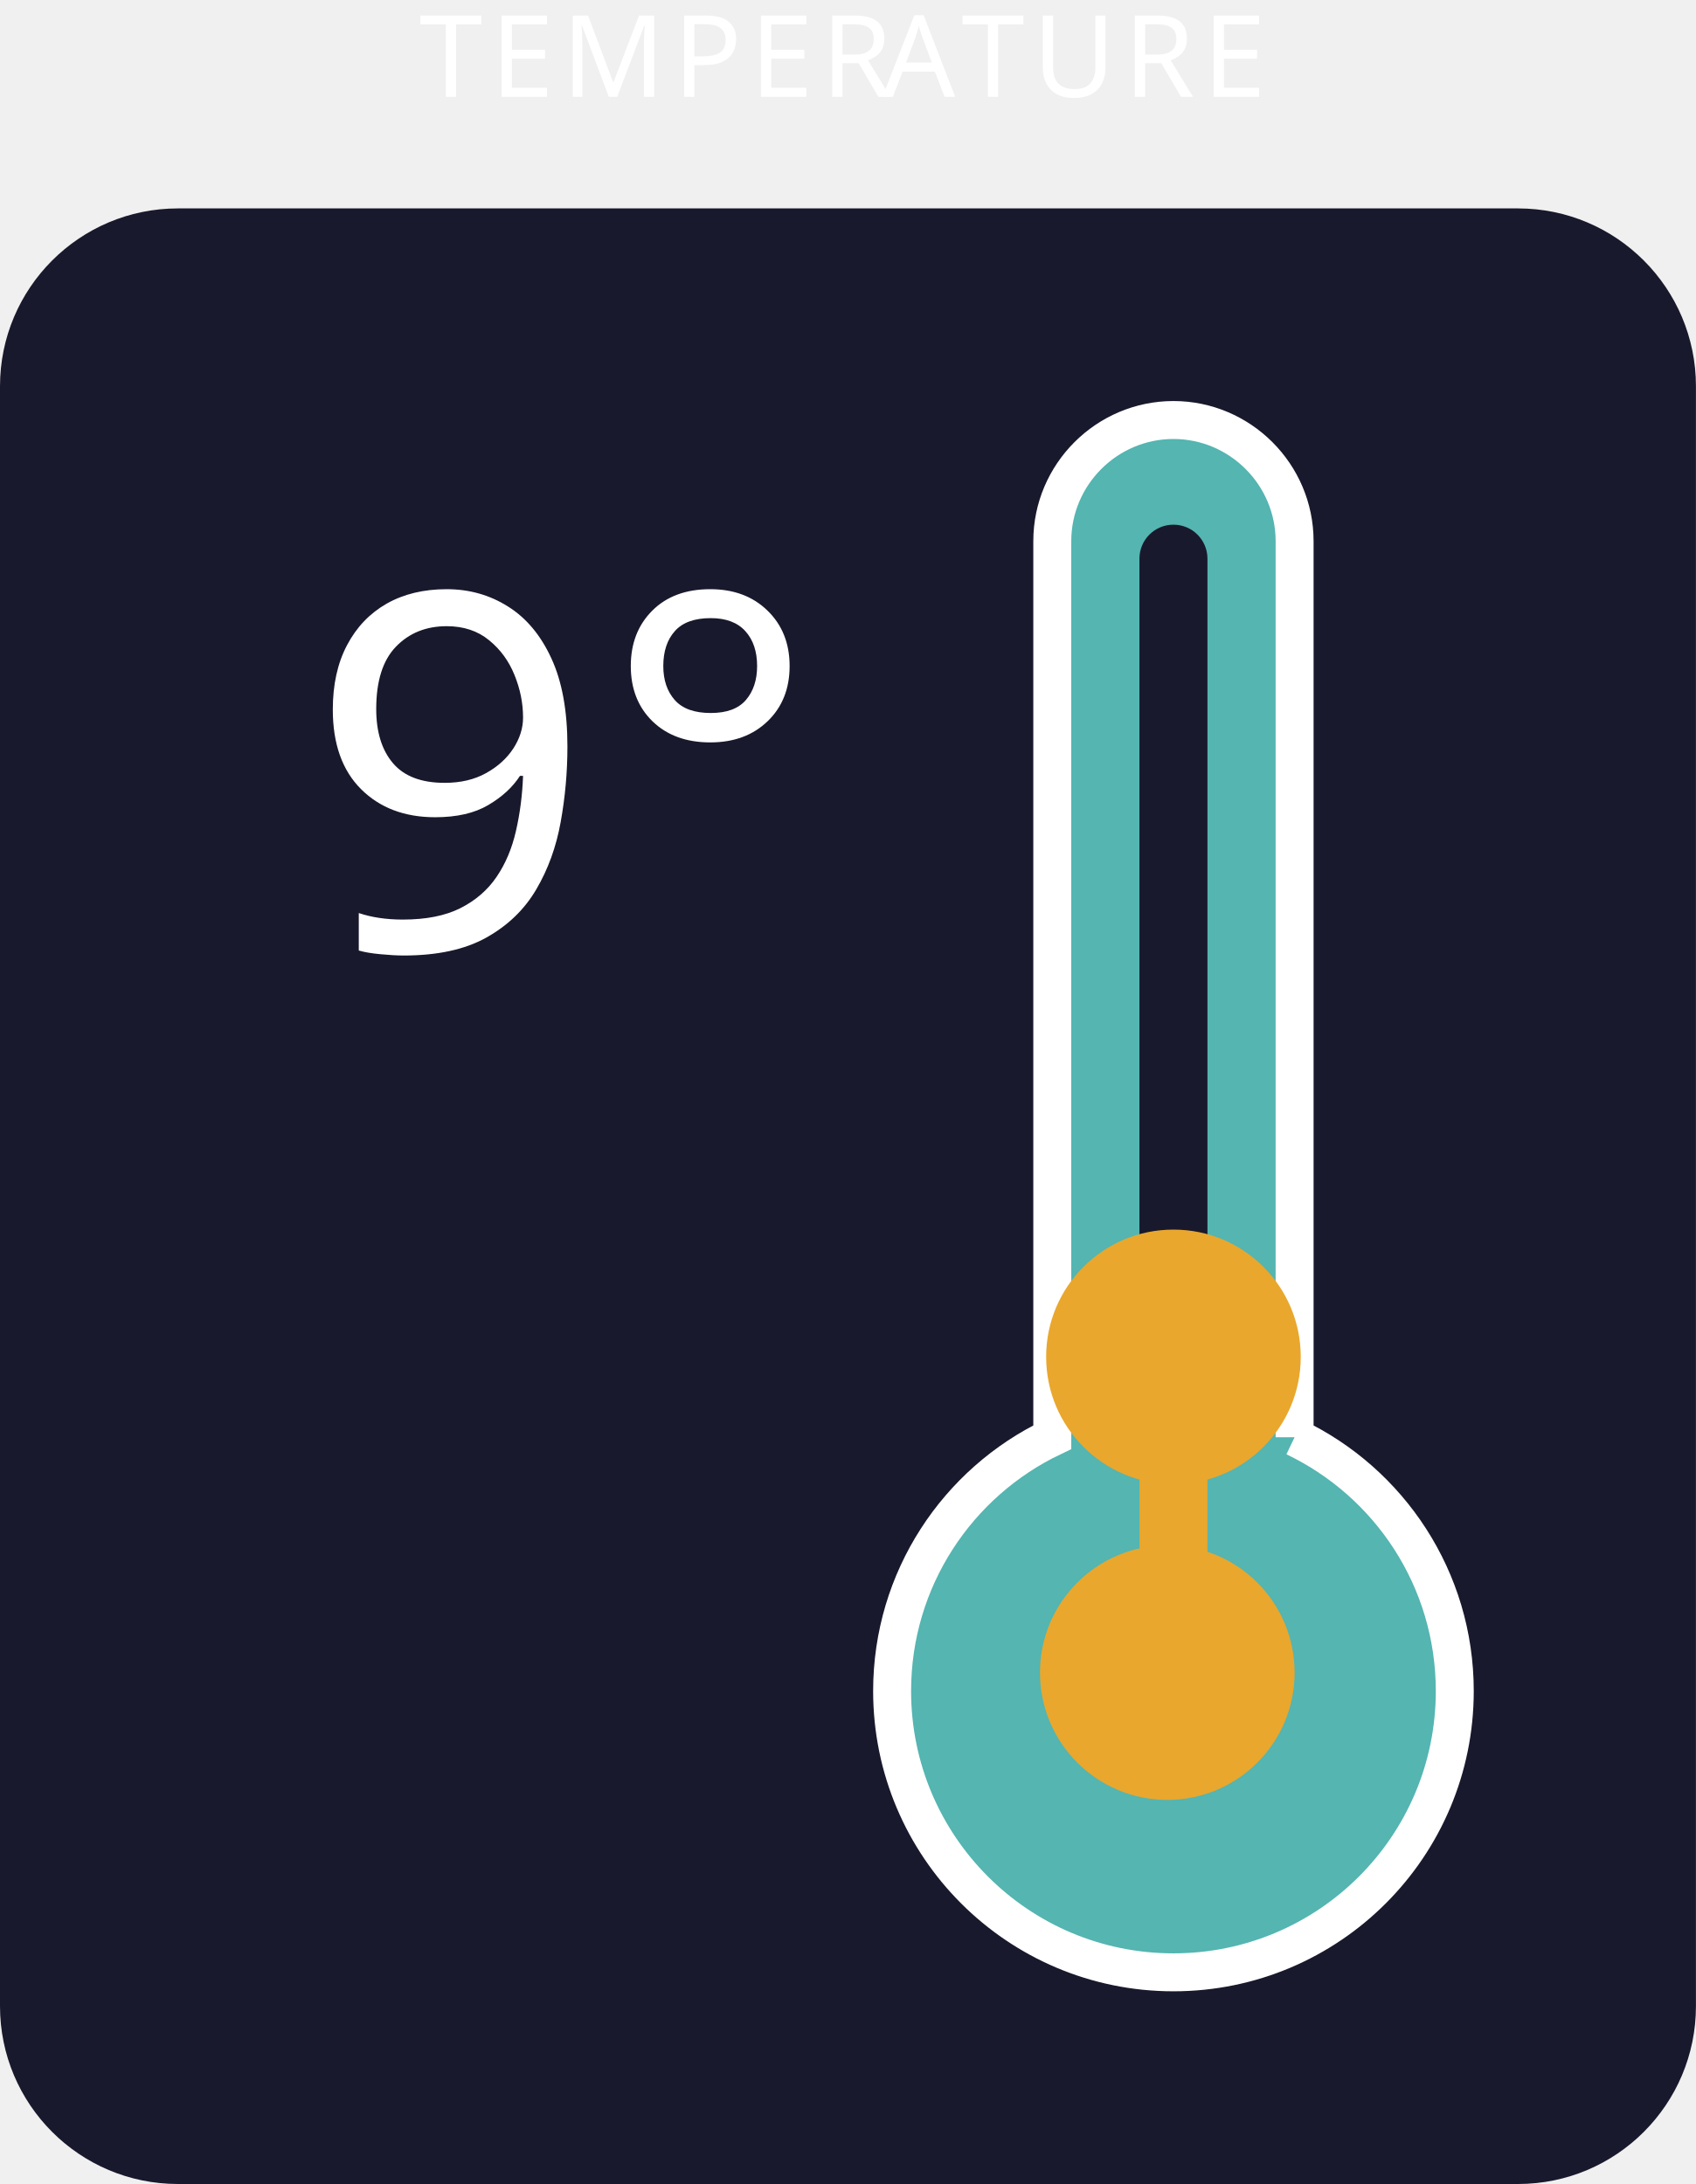
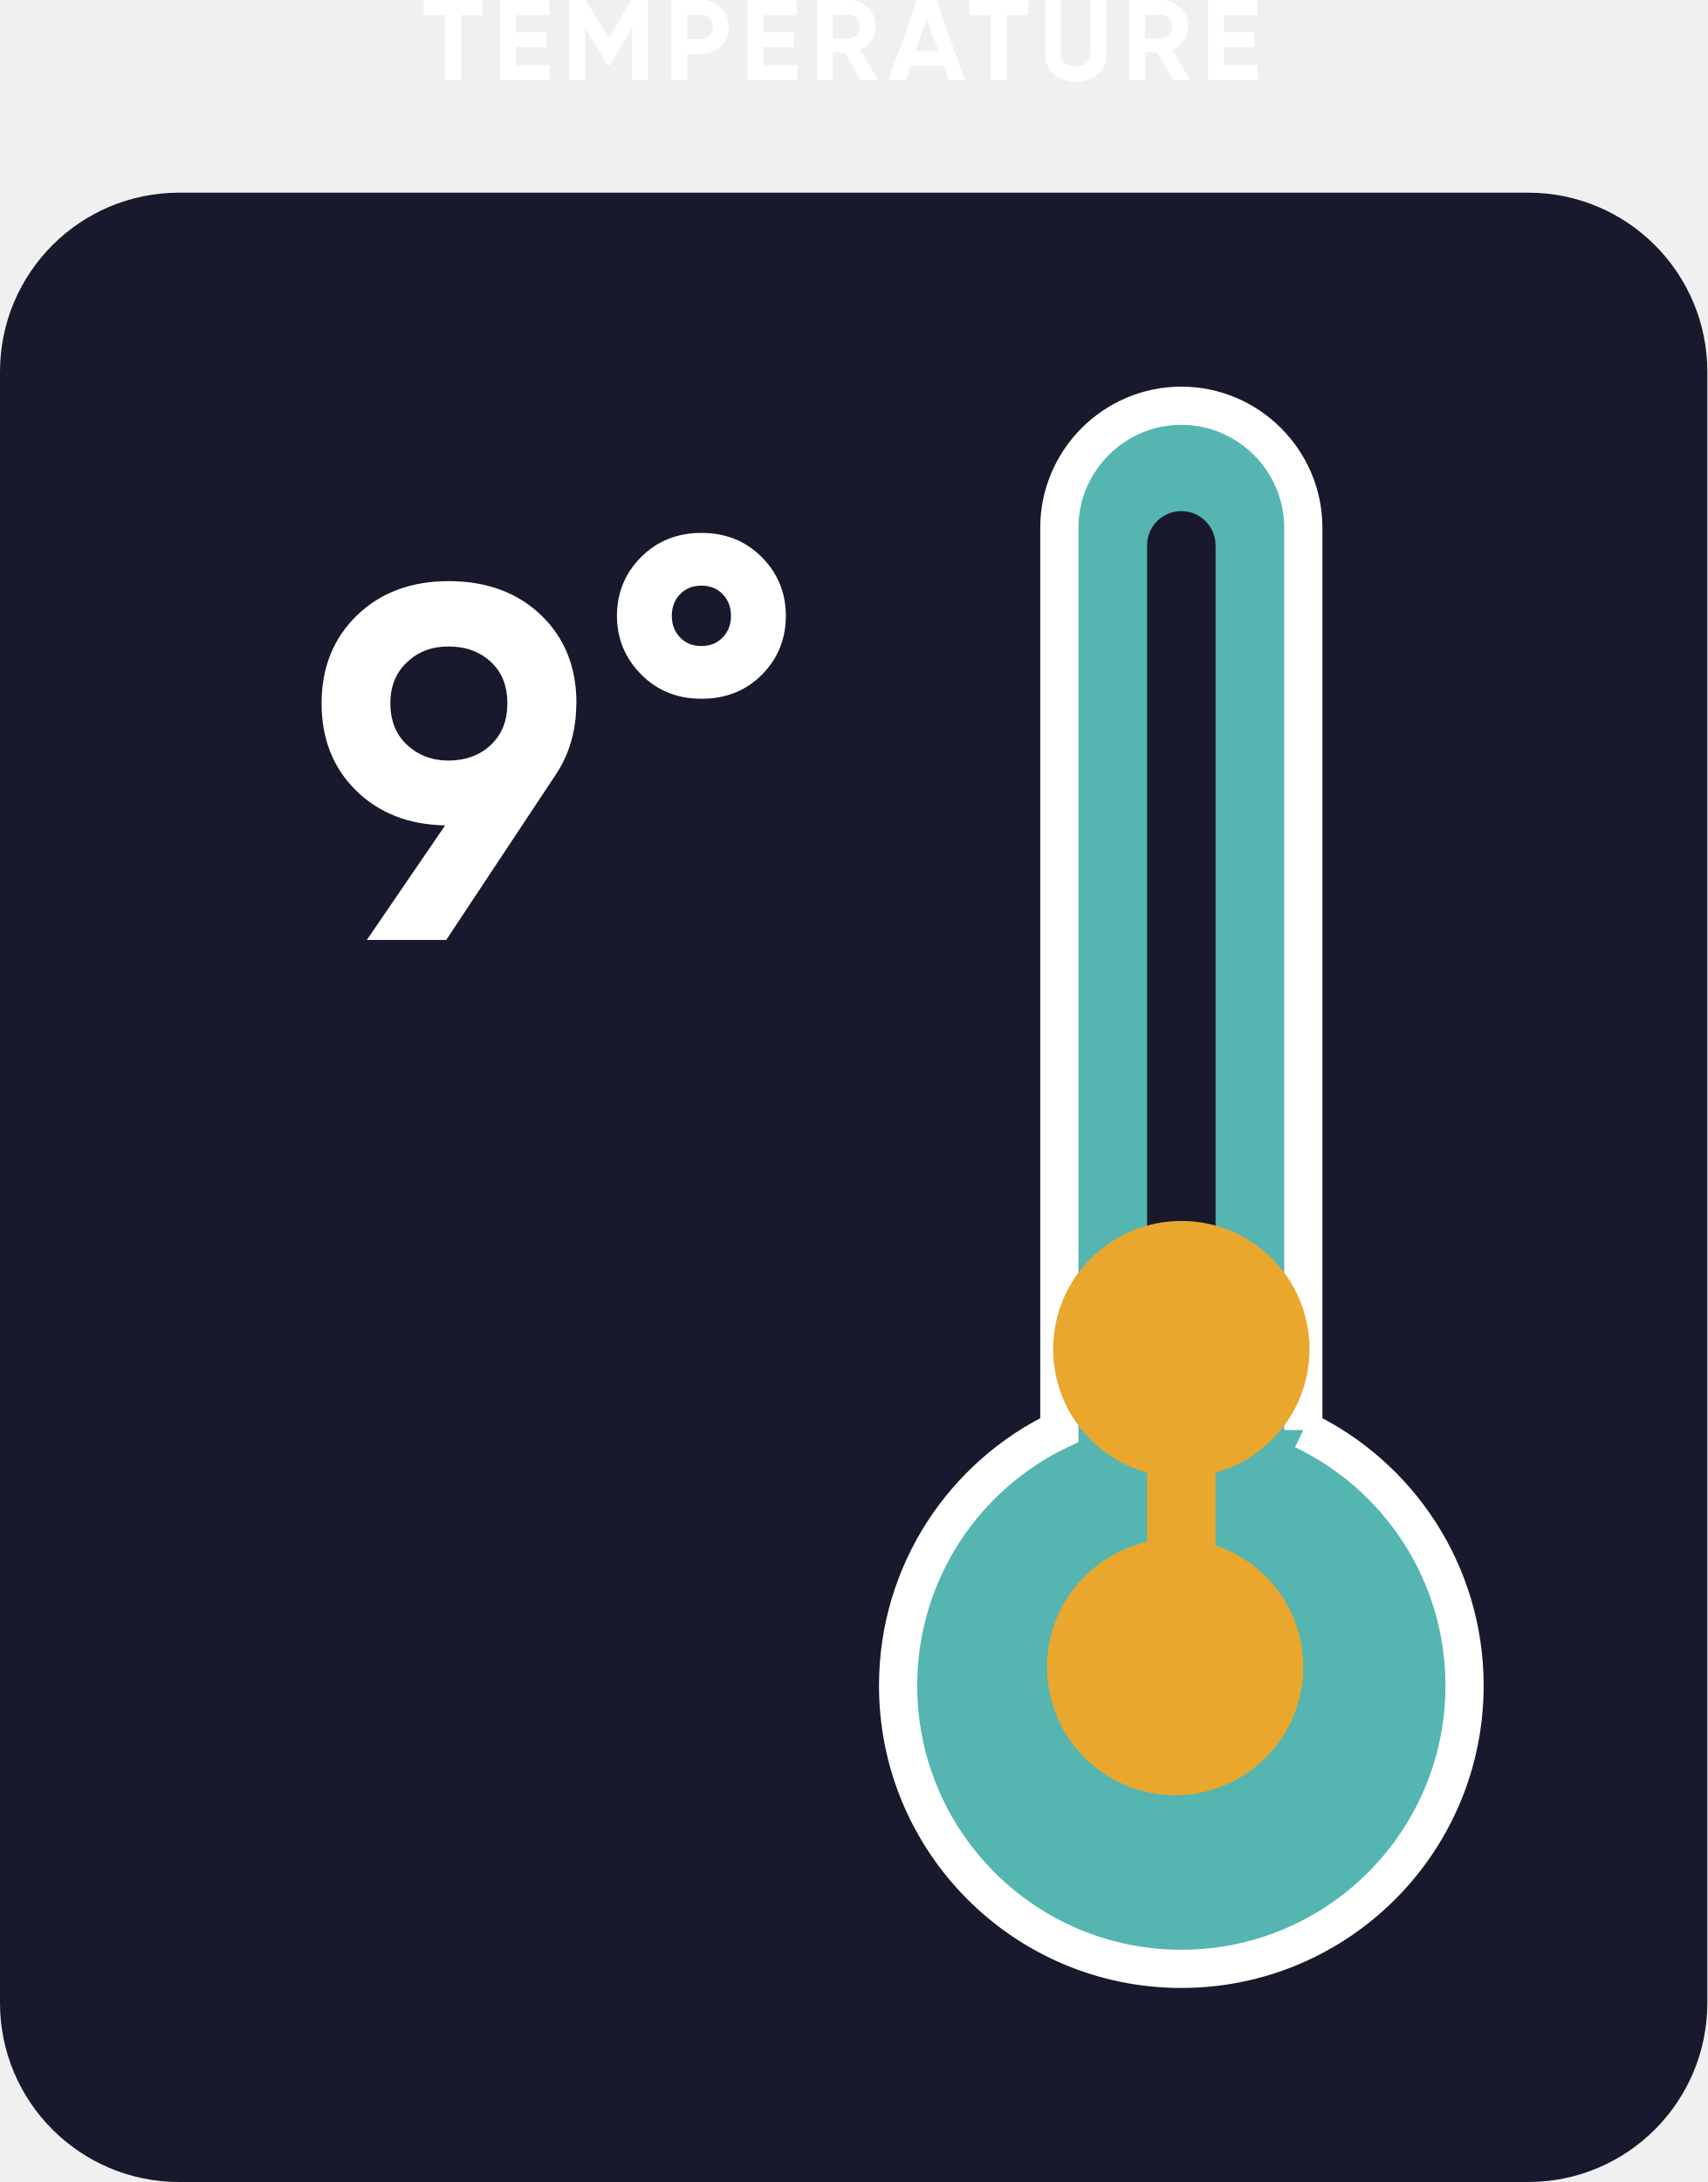
- <svg xmlns="http://www.w3.org/2000/svg" viewBox="0 0 223.41 287.76">
+ <svg xmlns="http://www.w3.org/2000/svg" viewBox="0 0 223.41 285.51">
  <defs>
-     <style>.d{letter-spacing:.02em;}.e{fill:#54b5b1;stroke:#fff;stroke-width:5px;}.e,.f{stroke-miterlimit:10;}.g{fill:#e9a72d;}.h,.f{fill:#19192d;}.i{letter-spacing:.07em;}.j{font-size:65.75px;letter-spacing:.02em;}.j,.k{fill:#fff;font-family:Gilroy-Bold, Gilroy-Bold;}.k{font-size:15px;}.f{opacity:.23;stroke:#19192d;stroke-width:28px;}</style>
+     <style>.d{fill:#54b5b1;stroke:#fff;stroke-width:5px;}.d,.e{stroke-miterlimit:10;}.f{fill:#fff;}.g{fill:#e9a72d;}.h,.e{fill:#19192d;}.e{opacity:.23;stroke:#19192d;stroke-width:28px;}</style>
  </defs>
  <g id="a" />
  <g id="b">
    <g id="c">
      <g>
-         <text class="k" transform="translate(55.23 12.75)">
-           <tspan class="i" x="0" y="0">TEMPER</tspan>
-           <tspan class="d" x="61.03" y="0">A</tspan>
-           <tspan class="i" x="71.41" y="0">TURE</tspan>
-         </text>
-         <rect class="h" y="27.46" width="223.41" height="260.3" rx="23.44" ry="23.44" />
        <g>
-           <path class="f" d="M169.73,189.37V71.3c0-8.78-7.18-15.96-15.96-15.96s-15.96,7.18-15.96,15.96v118.06c-12.48,5.96-21.1,18.7-21.1,33.45,0,20.47,16.59,37.06,37.06,37.06s37.06-16.59,37.06-37.06c0-14.75-8.62-27.49-21.1-33.45Z" />
+           <path class="f" d="M63.15,0V1.98h-2.83V10.5h-2.07V1.98h-2.82V0h7.73Z" />
+           <path class="f" d="M67.5,8.52h4.43v1.98h-6.5V0h6.42V1.98h-4.35v2.23h3.98v1.95h-3.98v2.35Z" />
+           <path class="f" d="M84.78,0V10.5h-2.06V3.69l-2.96,4.87h-.24l-2.95-4.85v6.78h-2.07V0h2.13l3.01,4.96,3-4.96h2.14Z" />
+           <path class="f" d="M91.77,0c1.01,0,1.86,.34,2.55,1.02,.69,.68,1.04,1.52,1.04,2.51s-.35,1.82-1.04,2.5c-.69,.68-1.54,1.02-2.55,1.02h-1.85v3.45h-2.07V0h3.92Zm0,5.12c.44,0,.8-.15,1.09-.46,.29-.3,.43-.68,.43-1.13s-.14-.84-.43-1.14-.66-.45-1.09-.45h-1.85v3.18h1.85Z" />
+           <path class="f" d="M99.9,8.52h4.43v1.98h-6.5V0h6.42V1.98h-4.35v2.23h3.98v1.95h-3.98v2.35Z" />
+           <path class="f" d="M112.66,10.5l-2.12-3.64h-1.57v3.64h-2.07V0h4.2c.97,0,1.79,.34,2.48,1.02,.68,.68,1.02,1.5,1.02,2.46,0,.65-.18,1.25-.55,1.81-.37,.56-.86,.97-1.47,1.25l2.33,3.96h-2.24Zm-3.69-8.57v3.11h2.13c.39,0,.73-.15,1.01-.46,.28-.3,.42-.67,.42-1.1s-.14-.8-.42-1.1c-.28-.3-.62-.45-1.01-.45h-2.13Z" />
+           <path class="f" d="M124.14,10.5l-.67-1.89h-4.31l-.63,1.89h-2.23l3.67-10.5h2.56l3.71,10.5h-2.1Zm-4.31-3.83h2.96l-1.52-4.29-1.44,4.29Z" />
+           <path class="f" d="M134.56,0V1.98h-2.83V10.5h-2.07V1.98h-2.82V0h7.72Z" />
+           <path class="f" d="M140.76,10.71c-1.17,0-2.13-.33-2.88-.99s-1.12-1.54-1.12-2.65V0h2.05V6.9c0,.55,.16,.98,.47,1.3,.32,.32,.81,.48,1.48,.48s1.16-.16,1.48-.48c.32-.32,.47-.75,.47-1.3V0h2.07V7.07c0,1.11-.38,1.99-1.12,2.65s-1.72,.99-2.9,.99Z" />
+           <path class="f" d="M153.52,10.5l-2.12-3.64h-1.57v3.64h-2.07V0h4.2c.97,0,1.79,.34,2.47,1.02s1.02,1.5,1.02,2.46c0,.65-.19,1.25-.55,1.81-.37,.56-.86,.97-1.47,1.25l2.33,3.96h-2.24Zm-3.69-8.57v3.11h2.13c.39,0,.72-.15,1-.46,.28-.3,.42-.67,.42-1.1s-.14-.8-.42-1.1-.62-.45-1-.45h-2.13Z" />
+           <path class="f" d="M160.17,8.52h4.42v1.98h-6.5V0h6.42V1.98h-4.35v2.23h3.97v1.95h-3.97v2.35Z" />
+         </g>
+         <rect class="h" y="25.21" width="223.41" height="260.3" rx="23.44" ry="23.44" />
+         <g>
+           <path class="e" d="M169.73,187.12V69.05c0-8.78-7.18-15.96-15.96-15.96s-15.96,7.18-15.96,15.96v118.06c-12.48,5.96-21.1,18.7-21.1,33.45,0,20.47,16.59,37.06,37.06,37.06s37.06-16.59,37.06-37.06c0-14.75-8.62-27.49-21.1-33.45Z" />
          <g>
-             <path class="e" d="M170.54,189.37V71.3c0-8.78-7.18-15.96-15.96-15.96s-15.96,7.18-15.96,15.96v118.06c-12.48,5.96-21.1,18.7-21.1,33.45,0,20.47,16.59,37.06,37.06,37.06s37.06-16.59,37.06-37.06c0-14.75-8.62-27.49-21.1-33.45Z" />
-             <path class="h" d="M159.06,73.61c0-2.47-2-4.48-4.48-4.48s-4.48,2-4.48,4.48v91.37h8.96V73.61Z" />
+             <path class="d" d="M170.54,187.12V69.05c0-8.78-7.18-15.96-15.96-15.96s-15.96,7.18-15.96,15.96v118.06c-12.48,5.96-21.1,18.7-21.1,33.45,0,20.47,16.59,37.06,37.06,37.06s37.06-16.59,37.06-37.06c0-14.75-8.62-27.49-21.1-33.45Z" />
+             <path class="h" d="M159.06,71.36c0-2.47-2-4.48-4.48-4.48s-4.48,2-4.48,4.48v91.37h8.96V71.36Z" />
            <g>
-               <circle class="g" cx="153.77" cy="220.38" r="16.77" />
-               <path class="g" d="M150.1,172.37v44.42c0,2.47,2,4.48,4.48,4.48s4.48-2,4.48-4.48v-44.42h-8.96Z" />
+               <circle class="g" cx="153.77" cy="218.13" r="16.77" />
+               <path class="g" d="M150.1,170.12v44.42c0,2.47,2,4.48,4.48,4.48s4.48-2,4.48-4.48v-44.42h-8.96Z" />
            </g>
-             <circle class="g" cx="154.58" cy="178.78" r="16.77" />
+             <circle class="g" cx="154.58" cy="176.53" r="16.77" />
          </g>
        </g>
-         <text class="j" transform="translate(40.56 125.24)">
-           <tspan x="0" y="0">9°</tspan>
-         </text>
+         <g>
+           <path class="f" d="M75.41,92.02c0,3.55-.9,6.66-2.69,9.34h0l-14.33,21.63h-10.39l10.25-14.99c-4.78-.09-8.66-1.61-11.67-4.57-3-2.96-4.5-6.76-4.5-11.41s1.55-8.53,4.64-11.51c3.09-2.98,7.09-4.47,12-4.47s8.98,1.48,12.07,4.44,4.64,6.8,4.64,11.54Zm-24.33,0c0,2.28,.73,4.1,2.2,5.46,1.47,1.36,3.28,2.04,5.42,2.04s4.08-.68,5.52-2.04c1.45-1.36,2.17-3.18,2.17-5.46s-.72-4.09-2.17-5.42c-1.45-1.34-3.29-2.01-5.52-2.01s-3.96,.68-5.42,2.04c-1.47,1.36-2.2,3.16-2.2,5.39Z" />
+           <path class="f" d="M91.78,91.43c-3.16,0-5.79-1.06-7.89-3.19-2.1-2.12-3.16-4.68-3.16-7.66s1.05-5.59,3.16-7.69c2.1-2.1,4.73-3.16,7.89-3.16s5.79,1.05,7.89,3.16c2.1,2.11,3.16,4.67,3.16,7.69s-1.04,5.59-3.12,7.69c-2.08,2.1-4.72,3.16-7.92,3.16Zm-2.79-8.02c.72,.75,1.65,1.12,2.79,1.12s2.07-.37,2.79-1.12,1.08-1.69,1.08-2.83-.36-2.08-1.08-2.83c-.72-.75-1.66-1.12-2.79-1.12s-2.07,.37-2.79,1.12c-.72,.74-1.08,1.69-1.08,2.83s.36,2.08,1.08,2.83Z" />
+         </g>
      </g>
    </g>
  </g>
</svg>
